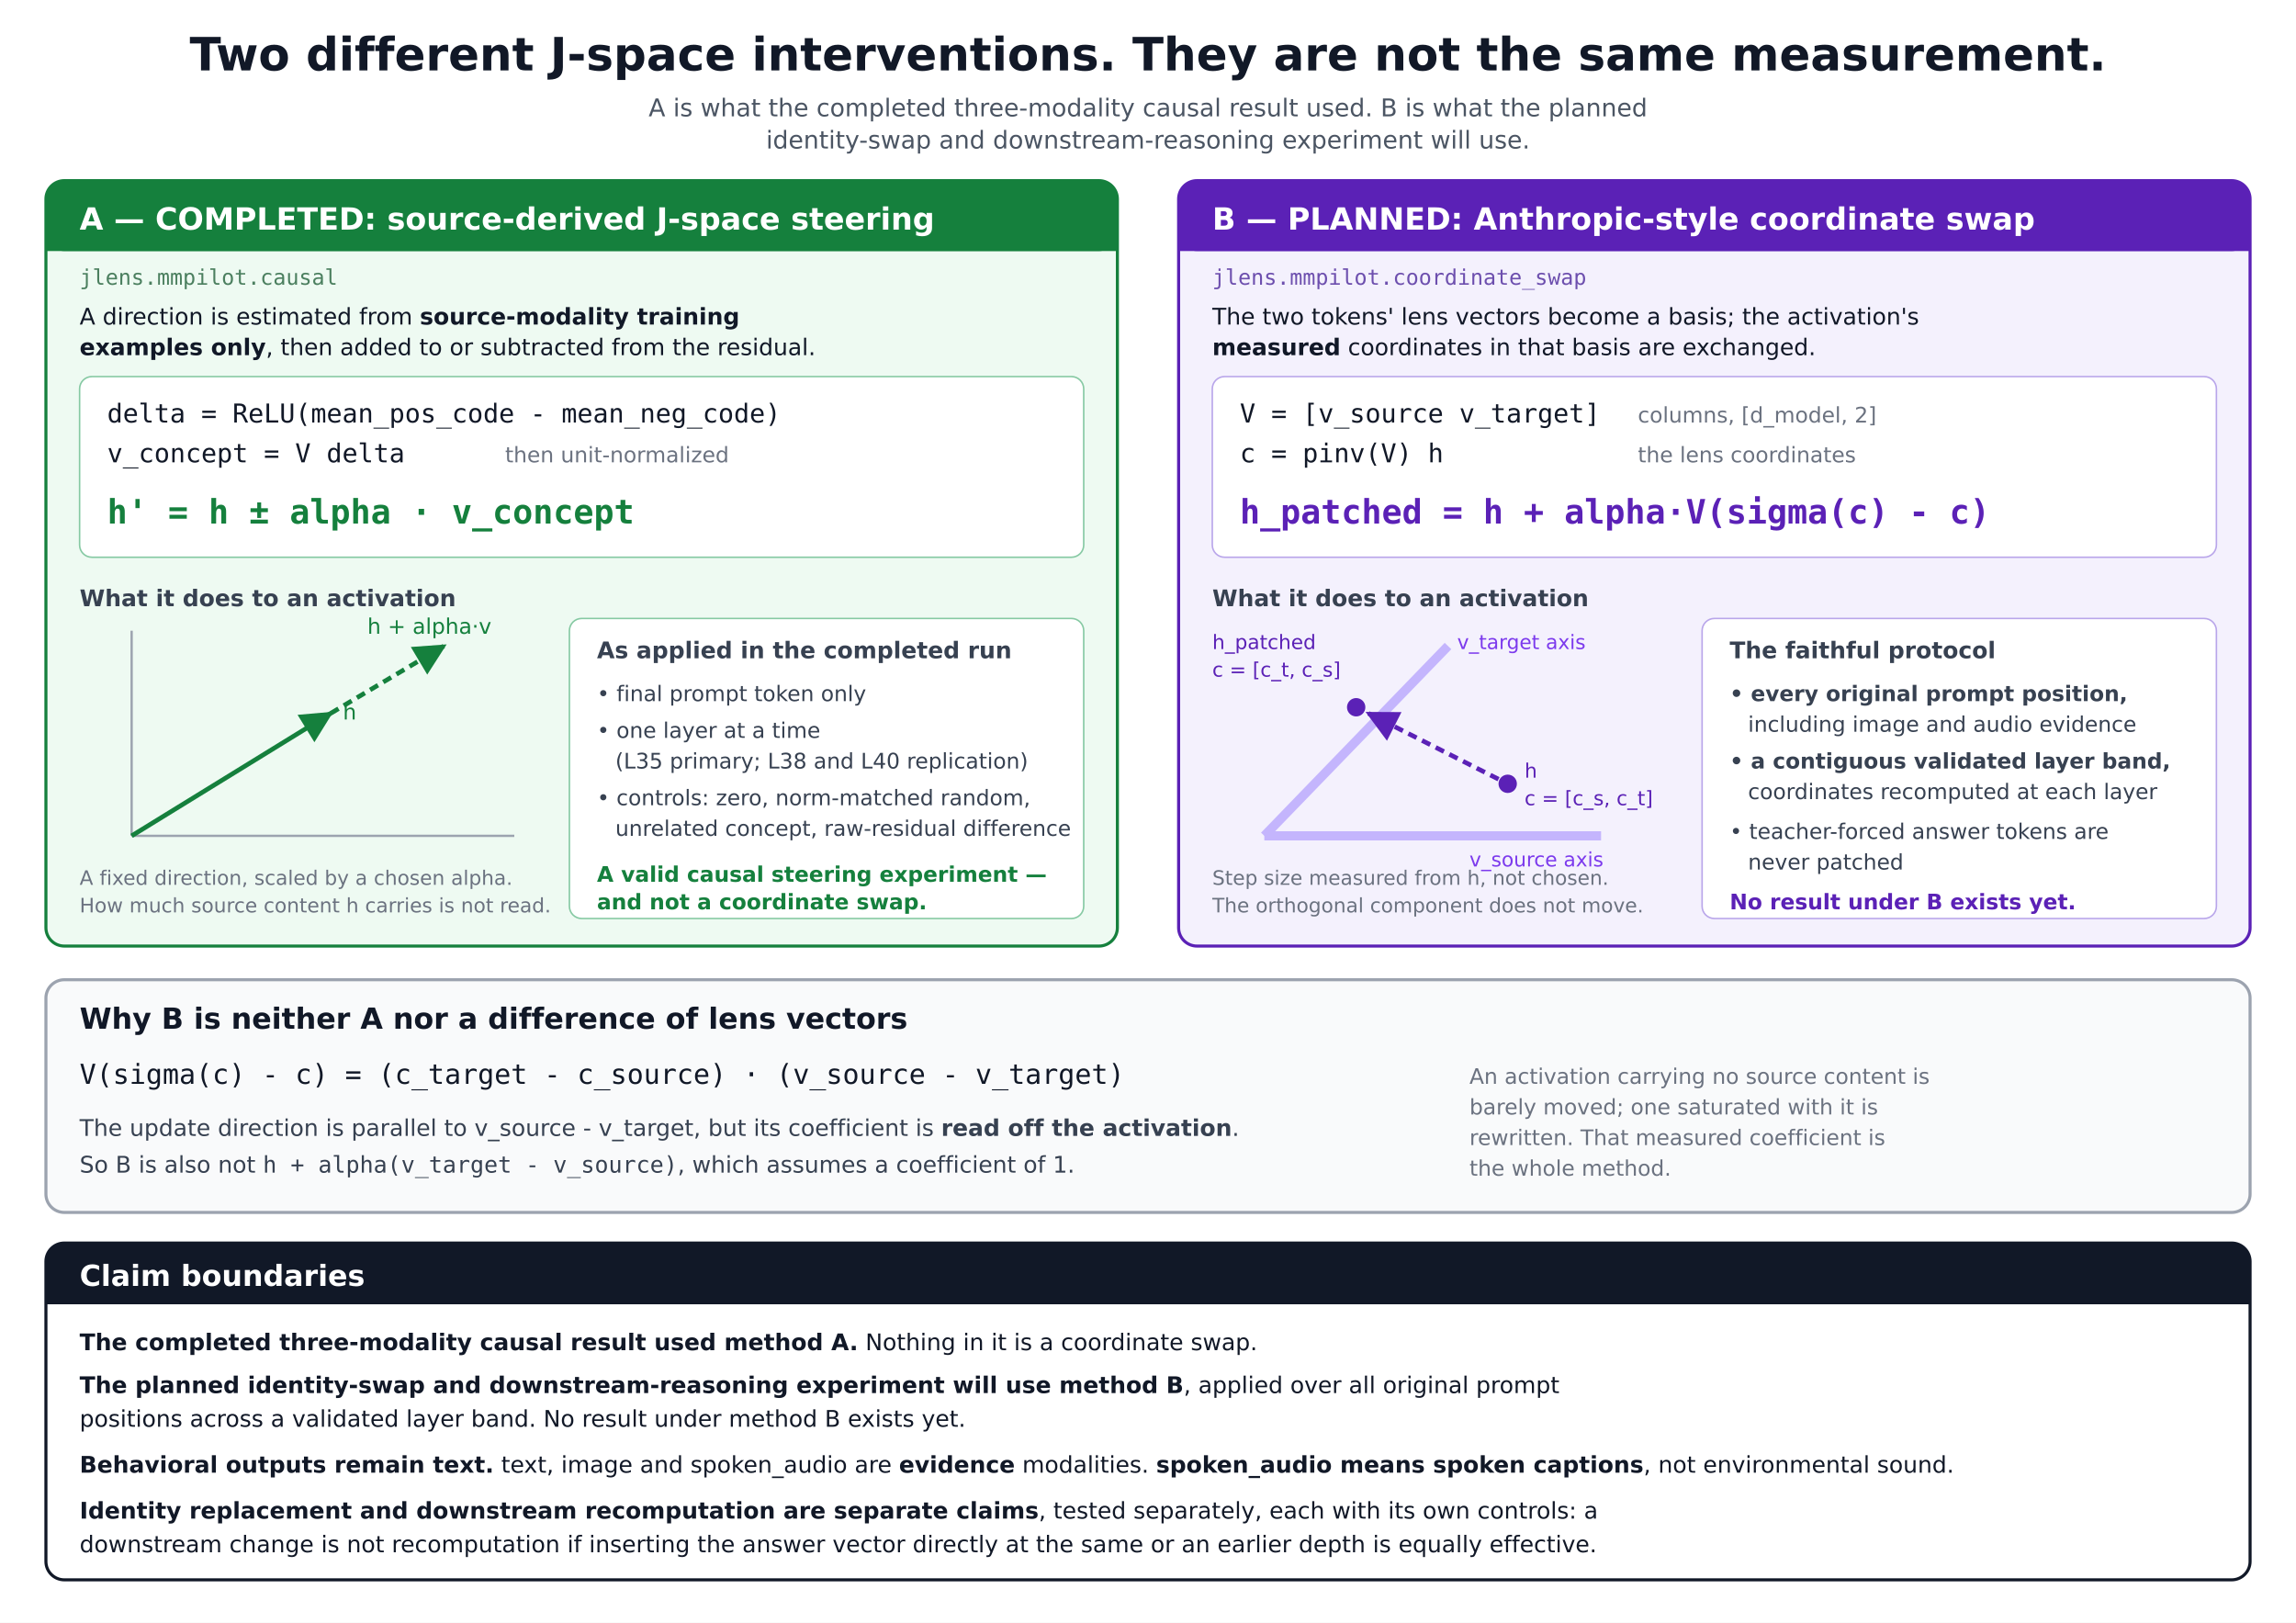
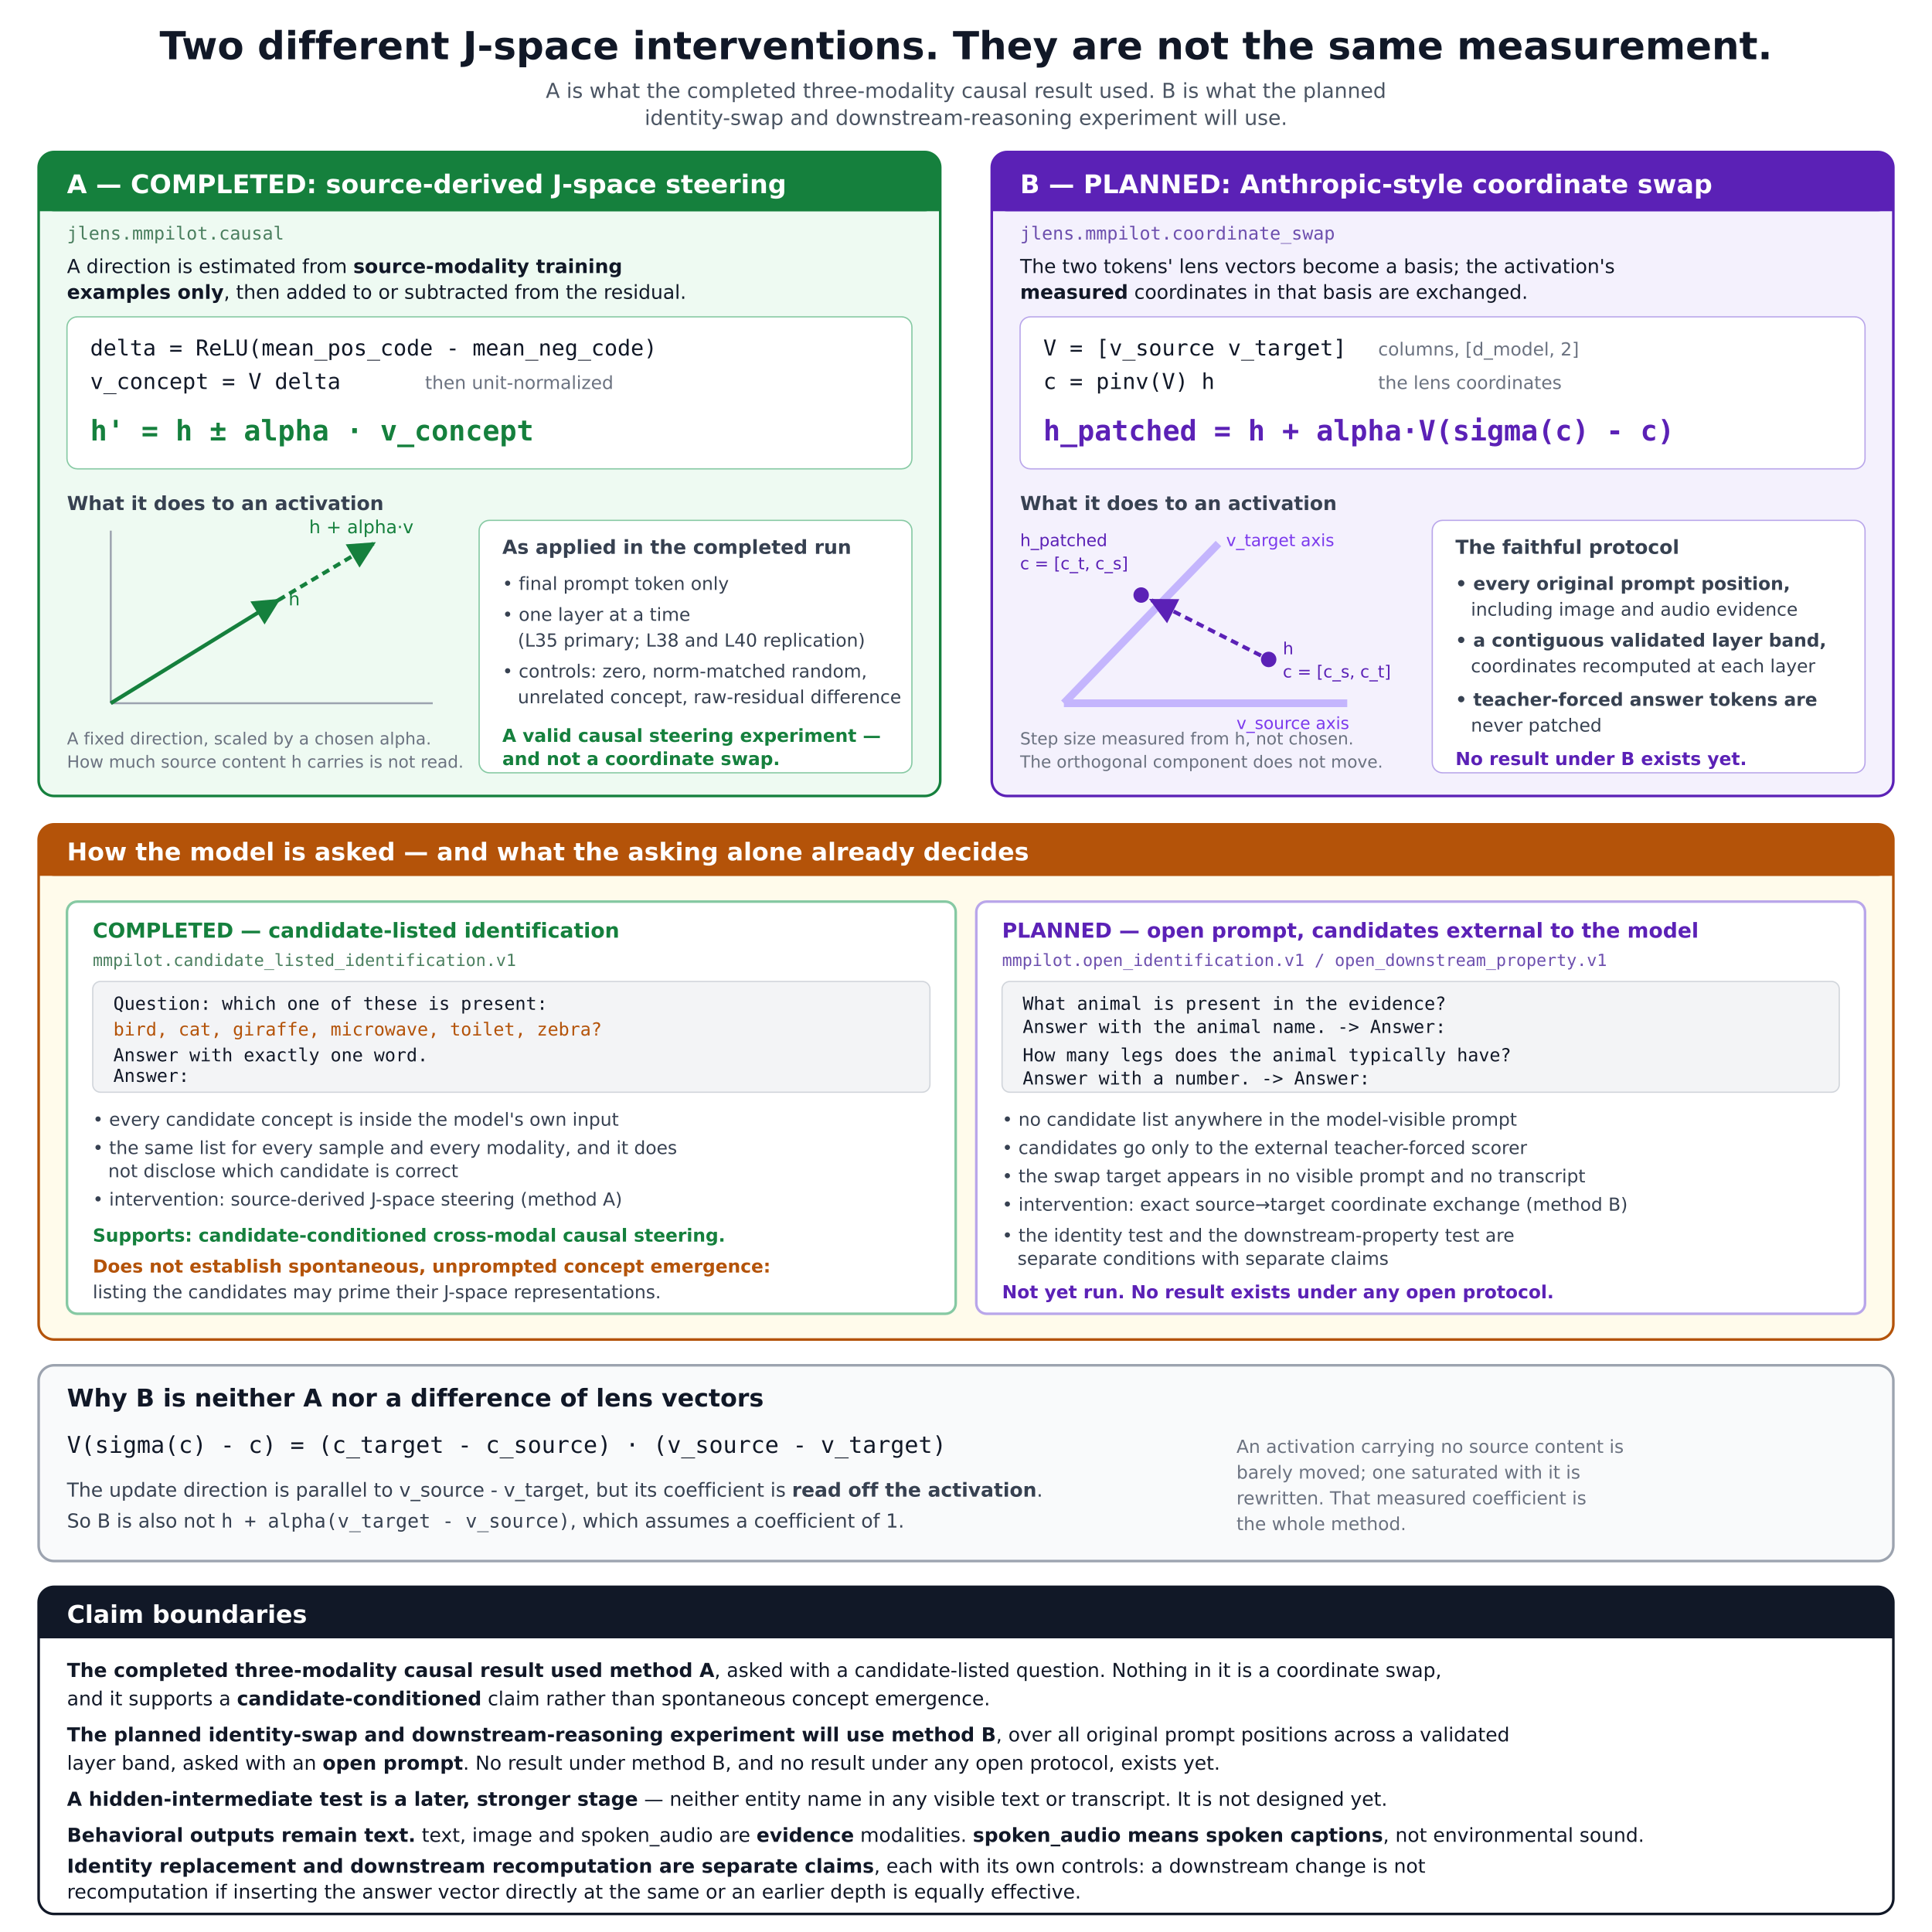
- <svg xmlns="http://www.w3.org/2000/svg" width="1500" height="1060" viewBox="0 0 1500 1060" font-family="DejaVu Sans, Helvetica, Arial, sans-serif">
+ <svg xmlns="http://www.w3.org/2000/svg" width="1500" height="1500" viewBox="0 0 1500 1500" font-family="DejaVu Sans, Helvetica, Arial, sans-serif">
  <defs>
    <marker id="arrowA" viewBox="0 0 10 10" refX="9" refY="5" markerWidth="7" markerHeight="7" orient="auto-start-reverse">
      <path d="M 0 0 L 10 5 L 0 10 z" fill="#15803d" />
    </marker>
    <marker id="arrowB" viewBox="0 0 10 10" refX="9" refY="5" markerWidth="7" markerHeight="7" orient="auto-start-reverse">
      <path d="M 0 0 L 10 5 L 0 10 z" fill="#5b21b6" />
    </marker>
  </defs>
-   <rect width="1500" height="1060" fill="#ffffff" />
+   <rect width="1500" height="1500" fill="#ffffff" />
  <text x="750" y="46" text-anchor="middle" font-size="30" font-weight="bold" fill="#111827">
    Two different J-space interventions. They are not the same measurement.
  </text>
  <text x="750" y="76" text-anchor="middle" font-size="16" fill="#4b5563">
    A is what the completed three-modality causal result used. B is what the planned
  </text>
  <text x="750" y="97" text-anchor="middle" font-size="16" fill="#4b5563">
    identity-swap and downstream-reasoning experiment will use.
  </text>
  <rect x="30" y="118" width="700" height="500" rx="12" fill="#eefaf2" stroke="#15803d" stroke-width="2" />
  <rect x="30" y="118" width="700" height="46" rx="12" fill="#15803d" />
  <rect x="30" y="146" width="700" height="18" fill="#15803d" />
  <text x="52" y="150" font-size="20" font-weight="bold" fill="#ffffff">
    A — COMPLETED: source-derived J-space steering
  </text>
  <text x="52" y="186" font-size="14" font-family="DejaVu Sans Mono, Consolas, monospace" fill="#4b7f5f">jlens.mmpilot.causal</text>
  <text x="52" y="212" font-size="15" fill="#111827">A direction is estimated from <tspan font-weight="bold">source-modality training</tspan>
  </text>
  <text x="52" y="232" font-size="15" fill="#111827">
    <tspan font-weight="bold">examples only</tspan>, then added to or subtracted from the residual.</text>
  <rect x="52" y="246" width="656" height="118" rx="8" fill="#ffffff" stroke="#86c9a3" />
  <text x="70" y="276" font-size="17" font-family="DejaVu Sans Mono, Consolas, monospace" fill="#111827">delta = ReLU(mean_pos_code - mean_neg_code)</text>
  <text x="70" y="302" font-size="17" font-family="DejaVu Sans Mono, Consolas, monospace" fill="#111827">v_concept = V delta</text>
  <text x="330" y="302" font-size="14" fill="#6b7280">then unit-normalized</text>
  <text x="70" y="342" font-size="22" font-family="DejaVu Sans Mono, Consolas, monospace" font-weight="bold" fill="#15803d">h' = h  ±  alpha · v_concept</text>
  <text x="52" y="396" font-size="15" font-weight="bold" fill="#374151">What it does to an activation</text>
  <line x1="86" y1="546" x2="86" y2="412" stroke="#9ca3af" stroke-width="1.5" />
  <line x1="86" y1="546" x2="336" y2="546" stroke="#9ca3af" stroke-width="1.5" />
  <line x1="86" y1="546" x2="216" y2="466" stroke="#15803d" stroke-width="3" marker-end="url(#arrowA)" />
  <text x="224" y="470" font-size="14" fill="#15803d">h</text>
  <line x1="216" y1="466" x2="290" y2="422" stroke="#15803d" stroke-width="3" stroke-dasharray="6 4" marker-end="url(#arrowA)" />
  <text x="240" y="414" font-size="14" fill="#15803d">h + alpha·v</text>
  <text x="52" y="578" font-size="13" fill="#6b7280">A fixed direction, scaled by a chosen alpha.</text>
  <text x="52" y="596" font-size="13" fill="#6b7280">How much source content h carries is not read.</text>
  <rect x="372" y="404" width="336" height="196" rx="8" fill="#ffffff" stroke="#86c9a3" />
  <text x="390" y="430" font-size="15" font-weight="bold" fill="#374151">As applied in the completed run</text>
  <text x="390" y="458" font-size="14" fill="#374151">• final prompt token only</text>
  <text x="390" y="482" font-size="14" fill="#374151">• one layer at a time</text>
  <text x="402" y="502" font-size="14" fill="#374151">(L35 primary; L38 and L40 replication)</text>
  <text x="390" y="526" font-size="14" fill="#374151">• controls: zero, norm-matched random,</text>
  <text x="402" y="546" font-size="14" fill="#374151">unrelated concept, raw-residual difference</text>
  <text x="390" y="576" font-size="14" font-weight="bold" fill="#15803d">A valid causal steering experiment —</text>
  <text x="390" y="594" font-size="14" font-weight="bold" fill="#15803d">and not a coordinate swap.</text>
  <rect x="770" y="118" width="700" height="500" rx="12" fill="#f4f1fd" stroke="#5b21b6" stroke-width="2" />
  <rect x="770" y="118" width="700" height="46" rx="12" fill="#5b21b6" />
  <rect x="770" y="146" width="700" height="18" fill="#5b21b6" />
  <text x="792" y="150" font-size="20" font-weight="bold" fill="#ffffff">
    B — PLANNED: Anthropic-style coordinate swap
  </text>
  <text x="792" y="186" font-size="14" font-family="DejaVu Sans Mono, Consolas, monospace" fill="#6d4fae">jlens.mmpilot.coordinate_swap</text>
  <text x="792" y="212" font-size="15" fill="#111827">The two tokens' lens vectors become a basis; the activation's</text>
  <text x="792" y="232" font-size="15" fill="#111827">
    <tspan font-weight="bold">measured</tspan> coordinates in that basis are exchanged.</text>
  <rect x="792" y="246" width="656" height="118" rx="8" fill="#ffffff" stroke="#b9a6ea" />
  <text x="810" y="276" font-size="17" font-family="DejaVu Sans Mono, Consolas, monospace" fill="#111827">V = [v_source  v_target]</text>
  <text x="1070" y="276" font-size="14" fill="#6b7280">columns, [d_model, 2]</text>
  <text x="810" y="302" font-size="17" font-family="DejaVu Sans Mono, Consolas, monospace" fill="#111827">c = pinv(V) h</text>
  <text x="1070" y="302" font-size="14" fill="#6b7280">the lens coordinates</text>
  <text x="810" y="342" font-size="22" font-family="DejaVu Sans Mono, Consolas, monospace" font-weight="bold" fill="#5b21b6">h_patched = h + alpha·V(sigma(c) - c)</text>
  <text x="792" y="396" font-size="15" font-weight="bold" fill="#374151">What it does to an activation</text>
  <line x1="826" y1="546" x2="1046" y2="546" stroke="#c4b5fd" stroke-width="6" />
  <text x="960" y="566" font-size="13" fill="#7c3aed">v_source axis</text>
  <line x1="826" y1="546" x2="946" y2="422" stroke="#c4b5fd" stroke-width="6" />
  <text x="952" y="424" font-size="13" fill="#7c3aed">v_target axis</text>
  <circle cx="985" cy="512" r="6" fill="#5b21b6" />
  <text x="996" y="508" font-size="13" fill="#5b21b6">h</text>
  <text x="996" y="526" font-size="13" fill="#5b21b6">c = [c_s, c_t]</text>
  <circle cx="886" cy="462" r="6" fill="#5b21b6" />
  <text x="792" y="424" font-size="13" fill="#5b21b6">h_patched</text>
  <text x="792" y="442" font-size="13" fill="#5b21b6">c = [c_t, c_s]</text>
  <line x1="979" y1="509" x2="894" y2="466" stroke="#5b21b6" stroke-width="3" stroke-dasharray="6 4" marker-end="url(#arrowB)" />
  <text x="792" y="578" font-size="13" fill="#6b7280">Step size measured from h, not chosen.</text>
  <text x="792" y="596" font-size="13" fill="#6b7280">The orthogonal component does not move.</text>
  <rect x="1112" y="404" width="336" height="196" rx="8" fill="#ffffff" stroke="#b9a6ea" />
  <text x="1130" y="430" font-size="15" font-weight="bold" fill="#374151">The faithful protocol</text>
  <text x="1130" y="458" font-size="14" font-weight="bold" fill="#374151">• every original prompt position,</text>
  <text x="1142" y="478" font-size="14" fill="#374151">including image and audio evidence</text>
  <text x="1130" y="502" font-size="14" font-weight="bold" fill="#374151">• a contiguous validated layer band,</text>
  <text x="1142" y="522" font-size="14" fill="#374151">coordinates recomputed at each layer</text>
-   <text x="1130" y="548" font-size="14" fill="#374151">• teacher-forced answer tokens are</text>
+   <text x="1130" y="548" font-size="14" font-weight="bold" fill="#374151">• teacher-forced answer tokens are</text>
  <text x="1142" y="568" font-size="14" fill="#374151">never patched</text>
  <text x="1130" y="594" font-size="14" font-weight="bold" fill="#5b21b6">No result under B exists yet.</text>
-   <rect x="30" y="640" width="1440" height="152" rx="12" fill="#f9fafb" stroke="#9ca3af" stroke-width="2" />
-   <text x="52" y="672" font-size="19" font-weight="bold" fill="#111827">Why B is neither A nor a difference of lens vectors</text>
-   <text x="52" y="708" font-size="18" font-family="DejaVu Sans Mono, Consolas, monospace" fill="#111827">
+   <rect x="30" y="640" width="1440" height="400" rx="12" fill="#fffbeb" stroke="#b45309" stroke-width="2" />
+   <rect x="30" y="640" width="1440" height="40" rx="12" fill="#b45309" />
+   <rect x="30" y="664" width="1440" height="16" fill="#b45309" />
+   <text x="52" y="668" font-size="19" font-weight="bold" fill="#ffffff">How the model is asked — and what the asking alone already decides</text>
+   <rect x="52" y="700" width="690" height="320" rx="8" fill="#ffffff" stroke="#86c9a3" stroke-width="2" />
+   <text x="72" y="728" font-size="16" font-weight="bold" fill="#15803d">COMPLETED — candidate-listed identification</text>
+   <text x="72" y="750" font-size="13" font-family="DejaVu Sans Mono, Consolas, monospace" fill="#4b7f5f">mmpilot.candidate_listed_identification.v1</text>
+   <rect x="72" y="762" width="650" height="86" rx="6" fill="#f3f4f6" stroke="#d1d5db" />
+   <text x="88" y="784" font-size="14" font-family="DejaVu Sans Mono, Consolas, monospace" fill="#111827">Question: which one of these is present:</text>
+   <text x="88" y="804" font-size="14" font-family="DejaVu Sans Mono, Consolas, monospace" fill="#b45309">bird, cat, giraffe, microwave, toilet, zebra?</text>
+   <text x="88" y="824" font-size="14" font-family="DejaVu Sans Mono, Consolas, monospace" fill="#111827">Answer with exactly one word.</text>
+   <text x="88" y="840" font-size="14" font-family="DejaVu Sans Mono, Consolas, monospace" fill="#111827">Answer:</text>
+   <text x="72" y="874" font-size="14" fill="#374151">• every candidate concept is inside the model's own input</text>
+   <text x="72" y="896" font-size="14" fill="#374151">• the same list for every sample and every modality, and it does</text>
+   <text x="84" y="914" font-size="14" fill="#374151">not disclose which candidate is correct</text>
+   <text x="72" y="936" font-size="14" fill="#374151">• intervention: source-derived J-space steering (method A)</text>
+   <text x="72" y="964" font-size="14" font-weight="bold" fill="#15803d">Supports: candidate-conditioned cross-modal causal steering.</text>
+   <text x="72" y="988" font-size="14" font-weight="bold" fill="#b45309">Does not establish spontaneous, unprompted concept emergence:</text>
+   <text x="72" y="1008" font-size="14" fill="#374151">listing the candidates may prime their J-space representations.</text>
+   <rect x="758" y="700" width="690" height="320" rx="8" fill="#ffffff" stroke="#b9a6ea" stroke-width="2" />
+   <text x="778" y="728" font-size="16" font-weight="bold" fill="#5b21b6">PLANNED — open prompt, candidates external to the model</text>
+   <text x="778" y="750" font-size="13" font-family="DejaVu Sans Mono, Consolas, monospace" fill="#6d4fae">mmpilot.open_identification.v1 / open_downstream_property.v1</text>
+   <rect x="778" y="762" width="650" height="86" rx="6" fill="#f3f4f6" stroke="#d1d5db" />
+   <text x="794" y="784" font-size="14" font-family="DejaVu Sans Mono, Consolas, monospace" fill="#111827">What animal is present in the evidence?</text>
+   <text x="794" y="802" font-size="14" font-family="DejaVu Sans Mono, Consolas, monospace" fill="#111827">Answer with the animal name.  -&gt;  Answer:</text>
+   <text x="794" y="824" font-size="14" font-family="DejaVu Sans Mono, Consolas, monospace" fill="#111827">How many legs does the animal typically have?</text>
+   <text x="794" y="842" font-size="14" font-family="DejaVu Sans Mono, Consolas, monospace" fill="#111827">Answer with a number.  -&gt;  Answer:</text>
+   <text x="778" y="874" font-size="14" fill="#374151">• no candidate list anywhere in the model-visible prompt</text>
+   <text x="778" y="896" font-size="14" fill="#374151">• candidates go only to the external teacher-forced scorer</text>
+   <text x="778" y="918" font-size="14" fill="#374151">• the swap target appears in no visible prompt and no transcript</text>
+   <text x="778" y="940" font-size="14" fill="#374151">• intervention: exact source→target coordinate exchange (method B)</text>
+   <text x="778" y="964" font-size="14" fill="#374151">• the identity test and the downstream-property test are</text>
+   <text x="790" y="982" font-size="14" fill="#374151">separate conditions with separate claims</text>
+   <text x="778" y="1008" font-size="14" font-weight="bold" fill="#5b21b6">Not yet run. No result exists under any open protocol.</text>
+   <rect x="30" y="1060" width="1440" height="152" rx="12" fill="#f9fafb" stroke="#9ca3af" stroke-width="2" />
+   <text x="52" y="1092" font-size="19" font-weight="bold" fill="#111827">Why B is neither A nor a difference of lens vectors</text>
+   <text x="52" y="1128" font-size="18" font-family="DejaVu Sans Mono, Consolas, monospace" fill="#111827">
    V(sigma(c) - c)  =  (c_target - c_source) · (v_source - v_target)
  </text>
-   <text x="52" y="742" font-size="15" fill="#374151">
+   <text x="52" y="1162" font-size="15" fill="#374151">
    The update direction is parallel to v_source - v_target, but its coefficient is <tspan font-weight="bold">read off the activation</tspan>.
  </text>
-   <text x="52" y="766" font-size="15" fill="#374151">
+   <text x="52" y="1186" font-size="15" fill="#374151">
    So B is also not <tspan font-family="DejaVu Sans Mono, Consolas, monospace">h + alpha(v_target - v_source)</tspan>, which assumes a coefficient of 1.
  </text>
-   <text x="960" y="708" font-size="14" fill="#6b7280">An activation carrying no source content is</text>
-   <text x="960" y="728" font-size="14" fill="#6b7280">barely moved; one saturated with it is</text>
-   <text x="960" y="748" font-size="14" fill="#6b7280">rewritten. That measured coefficient is</text>
-   <text x="960" y="768" font-size="14" fill="#6b7280">the whole method.</text>
-   <rect x="30" y="812" width="1440" height="220" rx="12" fill="#ffffff" stroke="#111827" stroke-width="2" />
-   <rect x="30" y="812" width="1440" height="40" rx="12" fill="#111827" />
-   <rect x="30" y="836" width="1440" height="16" fill="#111827" />
-   <text x="52" y="840" font-size="19" font-weight="bold" fill="#ffffff">Claim boundaries</text>
-   <text x="52" y="882" font-size="15" fill="#111827">
-     <tspan font-weight="bold">The completed three-modality causal result used method A.</tspan> Nothing in it is a coordinate swap.
+   <text x="960" y="1128" font-size="14" fill="#6b7280">An activation carrying no source content is</text>
+   <text x="960" y="1148" font-size="14" fill="#6b7280">barely moved; one saturated with it is</text>
+   <text x="960" y="1168" font-size="14" fill="#6b7280">rewritten. That measured coefficient is</text>
+   <text x="960" y="1188" font-size="14" fill="#6b7280">the whole method.</text>
+   <rect x="30" y="1232" width="1440" height="254" rx="12" fill="#ffffff" stroke="#111827" stroke-width="2" />
+   <rect x="30" y="1232" width="1440" height="40" rx="12" fill="#111827" />
+   <rect x="30" y="1256" width="1440" height="16" fill="#111827" />
+   <text x="52" y="1260" font-size="19" font-weight="bold" fill="#ffffff">Claim boundaries</text>
+   <text x="52" y="1302" font-size="15" fill="#111827">
+     <tspan font-weight="bold">The completed three-modality causal result used method A</tspan>, asked with a candidate-listed question. Nothing in it is a coordinate swap,
  </text>
-   <text x="52" y="910" font-size="15" fill="#111827">
-     <tspan font-weight="bold">The planned identity-swap and downstream-reasoning experiment will use method B</tspan>, applied over all original prompt
+   <text x="52" y="1324" font-size="15" fill="#111827">
+     and it supports a <tspan font-weight="bold">candidate-conditioned</tspan> claim rather than spontaneous concept emergence.
  </text>
-   <text x="52" y="932" font-size="15" fill="#111827">
-     positions across a validated layer band. No result under method B exists yet.
+   <text x="52" y="1352" font-size="15" fill="#111827">
+     <tspan font-weight="bold">The planned identity-swap and downstream-reasoning experiment will use method B</tspan>, over all original prompt positions across a validated
  </text>
-   <text x="52" y="962" font-size="15" fill="#111827">
+   <text x="52" y="1374" font-size="15" fill="#111827">
+     layer band, asked with an <tspan font-weight="bold">open prompt</tspan>. No result under method B, and no result under any open protocol, exists yet.
+   </text>
+   <text x="52" y="1402" font-size="15" fill="#111827">
+     <tspan font-weight="bold">A hidden-intermediate test is a later, stronger stage</tspan> — neither entity name in any visible text or transcript. It is not designed yet.
+   </text>
+   <text x="52" y="1430" font-size="15" fill="#111827">
    <tspan font-weight="bold">Behavioral outputs remain text.</tspan> text, image and spoken_audio are <tspan font-weight="bold">evidence</tspan> modalities. <tspan font-weight="bold">spoken_audio means spoken captions</tspan>, not environmental sound.
  </text>
-   <text x="52" y="992" font-size="15" fill="#111827">
-     <tspan font-weight="bold">Identity replacement and downstream recomputation are separate claims</tspan>, tested separately, each with its own controls: a
+   <text x="52" y="1454" font-size="15" fill="#111827">
+     <tspan font-weight="bold">Identity replacement and downstream recomputation are separate claims</tspan>, each with its own controls: a downstream change is not
  </text>
-   <text x="52" y="1014" font-size="15" fill="#111827">
-     downstream change is not recomputation if inserting the answer vector directly at the same or an earlier depth is equally effective.
+   <text x="52" y="1474" font-size="15" fill="#111827">
+     recomputation if inserting the answer vector directly at the same or an earlier depth is equally effective.
  </text>
</svg>
